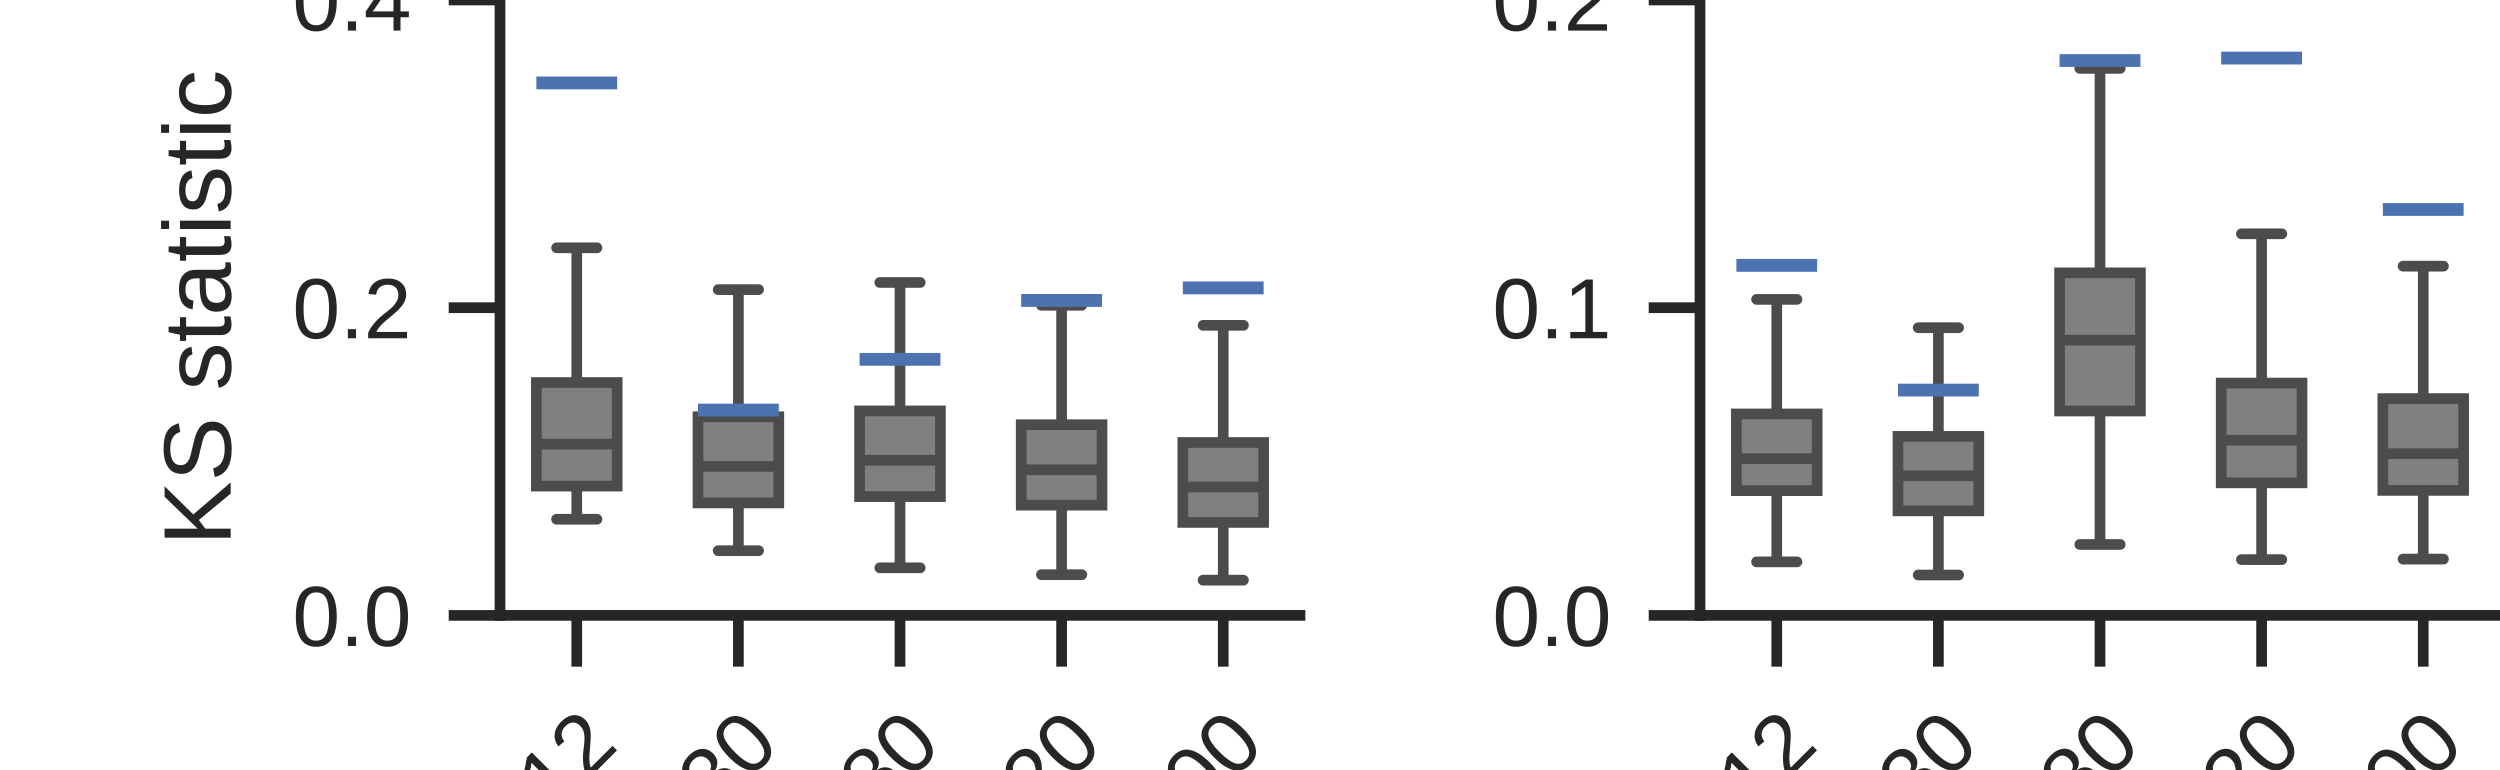
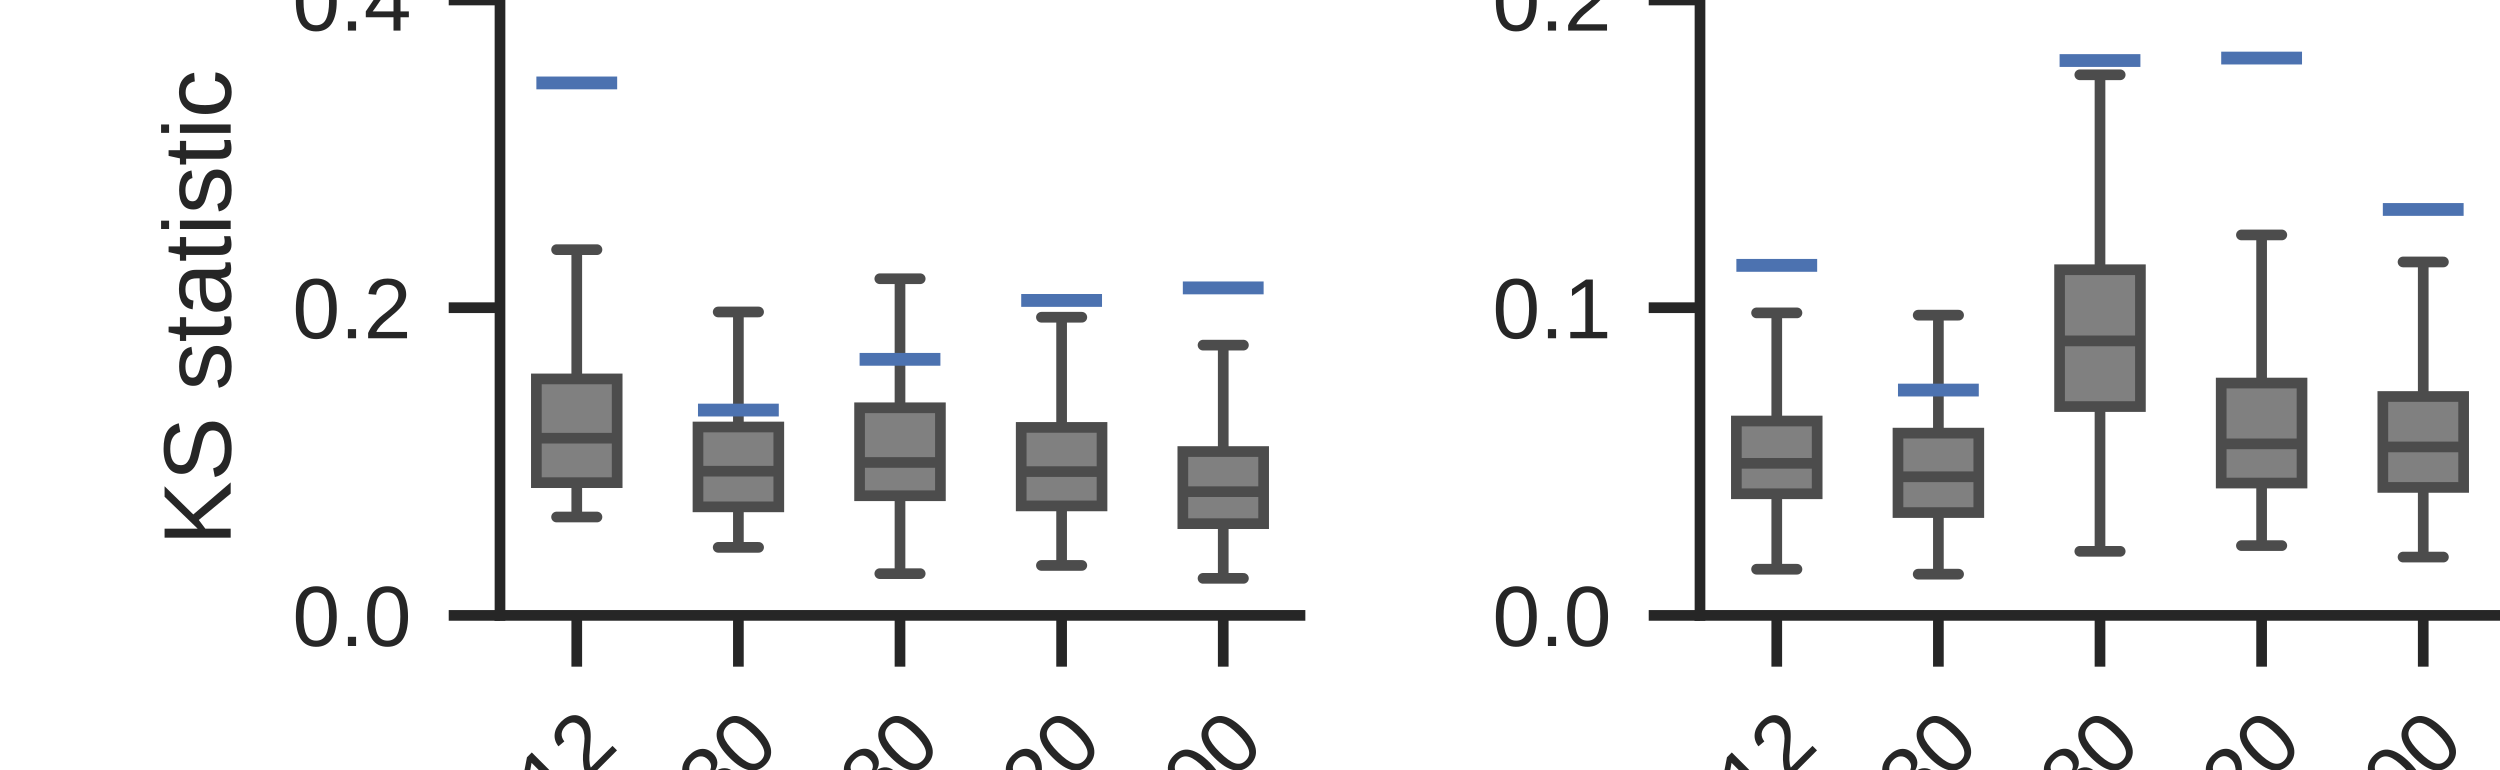
<svg xmlns="http://www.w3.org/2000/svg" xmlns:xlink="http://www.w3.org/1999/xlink" width="234pt" height="72pt" viewBox="0 0 234 72" version="1.1">
  <defs>
    <style type="text/css">*{stroke-linejoin: round; stroke-linecap: butt}</style>
  </defs>
  <g id="figure_1">
    <g id="patch_1">
      <path d="M 0 72  L 234 72  L 234 0  L 0 0  L 0 72  z " style="fill: none" />
    </g>
    <g id="axes_1">
      <g id="patch_2">
        <path d="M 46.8 57.6  L 121.68 57.6  L 121.68 0  L 46.8 0  L 46.8 57.6  z " style="fill: none" />
      </g>
      <g id="matplotlib.axis_1">
        <g id="xtick_1">
          <g id="line2d_1">
            <defs>
-               <path id="m3026b26827" d="M 0 0  L 0 4.8  " style="stroke: #262626" />
+               <path id="m4d7ffee5ca" d="M 0 0  L 0 4.8  " style="stroke: #262626" />
            </defs>
            <g>
-               <use xlink:href="#m3026b26827" x="53.985" y="57.6" style="fill: #262626; stroke: #262626" />
+               <use xlink:href="#m4d7ffee5ca" x="53.985" y="57.6" style="fill: #262626; stroke: #262626" />
            </g>
          </g>
          <g id="text_1">
            <text style="font-size: 8px; font-family: 'Arial'; text-anchor: end; fill: #262626" x="58.035" y="69.949" transform="rotate(-45 58.03453 69.94907)">0.5-12</text>
          </g>
        </g>
        <g id="xtick_2">
          <g id="line2d_2">
            <g>
-               <use xlink:href="#m3026b26827" x="69.113" y="57.6" style="fill: #262626; stroke: #262626" />
+               <use xlink:href="#m4d7ffee5ca" x="69.113" y="57.6" style="fill: #262626; stroke: #262626" />
            </g>
          </g>
          <g id="text_2">
            <text style="font-size: 8px; font-family: 'Arial'; text-anchor: end; fill: #262626" x="73.162" y="69.949" transform="rotate(-45 73.1618 69.94907)">12-30</text>
          </g>
        </g>
        <g id="xtick_3">
          <g id="line2d_3">
            <g>
-               <use xlink:href="#m3026b26827" x="84.24" y="57.6" style="fill: #262626; stroke: #262626" />
+               <use xlink:href="#m4d7ffee5ca" x="84.24" y="57.6" style="fill: #262626; stroke: #262626" />
            </g>
          </g>
          <g id="text_3">
            <text style="font-size: 8px; font-family: 'Arial'; text-anchor: end; fill: #262626" x="88.289" y="69.949" transform="rotate(-45 88.28907 69.94907)">30-80</text>
          </g>
        </g>
        <g id="xtick_4">
          <g id="line2d_4">
            <g>
-               <use xlink:href="#m3026b26827" x="99.367" y="57.6" style="fill: #262626; stroke: #262626" />
+               <use xlink:href="#m4d7ffee5ca" x="99.367" y="57.6" style="fill: #262626; stroke: #262626" />
            </g>
          </g>
          <g id="text_4">
            <text style="font-size: 8px; font-family: 'Arial'; text-anchor: end; fill: #262626" x="103.416" y="69.949" transform="rotate(-45 103.4163 69.94907)">80-120</text>
          </g>
        </g>
        <g id="xtick_5">
          <g id="line2d_5">
            <g>
-               <use xlink:href="#m3026b26827" x="114.495" y="57.6" style="fill: #262626; stroke: #262626" />
+               <use xlink:href="#m4d7ffee5ca" x="114.495" y="57.6" style="fill: #262626; stroke: #262626" />
            </g>
          </g>
          <g id="text_5">
            <text style="font-size: 8px; font-family: 'Arial'; text-anchor: end; fill: #262626" x="118.544" y="69.949" transform="rotate(-45 118.5436 69.94907)">120-200</text>
          </g>
        </g>
        <g id="text_6">
          <text style="font-size: 9px; font-family: 'Arial'; text-anchor: middle; fill: #262626" x="84.24" y="102.383" transform="rotate(-0 84.24 102.3831)">band (Hz)</text>
        </g>
      </g>
      <g id="matplotlib.axis_2">
        <g id="ytick_1">
          <g id="line2d_6">
            <defs>
-               <path id="m390d4ccf3e" d="M 0 0  L -4.8 0  " style="stroke: #262626" />
+               <path id="m98e49ac105" d="M 0 0  L -4.8 0  " style="stroke: #262626" />
            </defs>
            <g>
-               <use xlink:href="#m390d4ccf3e" x="46.8" y="57.6" style="fill: #262626; stroke: #262626" />
+               <use xlink:href="#m98e49ac105" x="46.8" y="57.6" style="fill: #262626; stroke: #262626" />
            </g>
          </g>
          <g id="text_7">
            <text style="font-size: 8px; font-family: 'Arial'; text-anchor: end; fill: #262626" x="38.5" y="60.463" transform="rotate(-0 38.5 60.46312)">0.0</text>
          </g>
        </g>
        <g id="ytick_2">
          <g id="line2d_7">
            <g>
-               <use xlink:href="#m390d4ccf3e" x="46.8" y="28.8" style="fill: #262626; stroke: #262626" />
+               <use xlink:href="#m98e49ac105" x="46.8" y="28.8" style="fill: #262626; stroke: #262626" />
            </g>
          </g>
          <g id="text_8">
            <text style="font-size: 8px; font-family: 'Arial'; text-anchor: end; fill: #262626" x="38.5" y="31.663" transform="rotate(-0 38.5 31.66313)">0.2</text>
          </g>
        </g>
        <g id="ytick_3">
          <g id="line2d_8">
            <g>
-               <use xlink:href="#m390d4ccf3e" x="46.8" y="0" style="fill: #262626; stroke: #262626" />
+               <use xlink:href="#m98e49ac105" x="46.8" y="0" style="fill: #262626; stroke: #262626" />
            </g>
          </g>
          <g id="text_9">
            <text style="font-size: 8px; font-family: 'Arial'; text-anchor: end; fill: #262626" x="38.5" y="2.863" transform="rotate(-0 38.5 2.863125)">0.4</text>
          </g>
        </g>
        <g id="text_10">
          <text style="font-size: 9px; font-family: 'Arial'; text-anchor: middle; fill: #262626" x="21.591" y="28.8" transform="rotate(-90 21.59125 28.8)">KS statistic</text>
        </g>
      </g>
      <g id="patch_3">
-         <path d="M 50.204 45.499  L 57.767 45.499  L 57.767 35.804  L 50.204 35.804  L 50.204 45.499  z " clip-path="url(#p0172ffb60f)" style="fill: #808080; stroke: #4c4c4c; stroke-linejoin: miter" />
+         <path d="M 50.204 45.177  L 57.767 45.177  L 57.767 35.467  L 50.204 35.467  L 50.204 45.177  z " clip-path="url(#pddf8213f94)" style="fill: #808080; stroke: #4c4c4c; stroke-linejoin: miter" />
      </g>
      <g id="line2d_9">
-         <path d="M 53.985 45.499  L 53.985 48.6  " clip-path="url(#p0172ffb60f)" style="fill: none; stroke: #4c4c4c" />
+         <path d="M 53.985 45.177  L 53.985 48.393  " clip-path="url(#pddf8213f94)" style="fill: none; stroke: #4c4c4c" />
      </g>
      <g id="line2d_10">
-         <path d="M 53.985 35.804  L 53.985 23.195  " clip-path="url(#p0172ffb60f)" style="fill: none; stroke: #4c4c4c" />
+         <path d="M 53.985 35.467  L 53.985 23.368  " clip-path="url(#pddf8213f94)" style="fill: none; stroke: #4c4c4c" />
      </g>
      <g id="line2d_11">
-         <path d="M 52.095 48.6  L 55.876 48.6  " clip-path="url(#p0172ffb60f)" style="fill: none; stroke: #4c4c4c; stroke-linecap: round" />
+         <path d="M 52.095 48.393  L 55.876 48.393  " clip-path="url(#pddf8213f94)" style="fill: none; stroke: #4c4c4c; stroke-linecap: round" />
      </g>
      <g id="line2d_12">
-         <path d="M 52.095 23.195  L 55.876 23.195  " clip-path="url(#p0172ffb60f)" style="fill: none; stroke: #4c4c4c; stroke-linecap: round" />
+         <path d="M 52.095 23.368  L 55.876 23.368  " clip-path="url(#pddf8213f94)" style="fill: none; stroke: #4c4c4c; stroke-linecap: round" />
      </g>
      <g id="patch_4">
-         <path d="M 65.331 47.076  L 72.895 47.076  L 72.895 39.009  L 65.331 39.009  L 65.331 47.076  z " clip-path="url(#p0172ffb60f)" style="fill: #808080; stroke: #4c4c4c; stroke-linejoin: miter" />
+         <path d="M 65.331 47.441  L 72.895 47.441  L 72.895 39.967  L 65.331 39.967  L 65.331 47.441  z " clip-path="url(#pddf8213f94)" style="fill: #808080; stroke: #4c4c4c; stroke-linejoin: miter" />
      </g>
      <g id="line2d_13">
-         <path d="M 69.113 47.076  L 69.113 51.543  " clip-path="url(#p0172ffb60f)" style="fill: none; stroke: #4c4c4c" />
+         <path d="M 69.113 47.441  L 69.113 51.233  " clip-path="url(#pddf8213f94)" style="fill: none; stroke: #4c4c4c" />
      </g>
      <g id="line2d_14">
-         <path d="M 69.113 39.009  L 69.113 27.109  " clip-path="url(#p0172ffb60f)" style="fill: none; stroke: #4c4c4c" />
+         <path d="M 69.113 39.967  L 69.113 29.201  " clip-path="url(#pddf8213f94)" style="fill: none; stroke: #4c4c4c" />
      </g>
      <g id="line2d_15">
-         <path d="M 67.222 51.543  L 71.004 51.543  " clip-path="url(#p0172ffb60f)" style="fill: none; stroke: #4c4c4c; stroke-linecap: round" />
+         <path d="M 67.222 51.233  L 71.004 51.233  " clip-path="url(#pddf8213f94)" style="fill: none; stroke: #4c4c4c; stroke-linecap: round" />
      </g>
      <g id="line2d_16">
-         <path d="M 67.222 27.109  L 71.004 27.109  " clip-path="url(#p0172ffb60f)" style="fill: none; stroke: #4c4c4c; stroke-linecap: round" />
+         <path d="M 67.222 29.201  L 71.004 29.201  " clip-path="url(#pddf8213f94)" style="fill: none; stroke: #4c4c4c; stroke-linecap: round" />
      </g>
      <g id="patch_5">
-         <path d="M 80.458 46.482  L 88.022 46.482  L 88.022 38.461  L 80.458 38.461  L 80.458 46.482  z " clip-path="url(#p0172ffb60f)" style="fill: #808080; stroke: #4c4c4c; stroke-linejoin: miter" />
+         <path d="M 80.458 46.401  L 88.022 46.401  L 88.022 38.168  L 80.458 38.168  L 80.458 46.401  z " clip-path="url(#pddf8213f94)" style="fill: #808080; stroke: #4c4c4c; stroke-linejoin: miter" />
      </g>
      <g id="line2d_17">
-         <path d="M 84.24 46.482  L 84.24 53.147  " clip-path="url(#p0172ffb60f)" style="fill: none; stroke: #4c4c4c" />
+         <path d="M 84.24 46.401  L 84.24 53.693  " clip-path="url(#pddf8213f94)" style="fill: none; stroke: #4c4c4c" />
      </g>
      <g id="line2d_18">
-         <path d="M 84.24 38.461  L 84.24 26.44  " clip-path="url(#p0172ffb60f)" style="fill: none; stroke: #4c4c4c" />
+         <path d="M 84.24 38.168  L 84.24 26.09  " clip-path="url(#pddf8213f94)" style="fill: none; stroke: #4c4c4c" />
      </g>
      <g id="line2d_19">
-         <path d="M 82.349 53.147  L 86.131 53.147  " clip-path="url(#p0172ffb60f)" style="fill: none; stroke: #4c4c4c; stroke-linecap: round" />
+         <path d="M 82.349 53.693  L 86.131 53.693  " clip-path="url(#pddf8213f94)" style="fill: none; stroke: #4c4c4c; stroke-linecap: round" />
      </g>
      <g id="line2d_20">
-         <path d="M 82.349 26.44  L 86.131 26.44  " clip-path="url(#p0172ffb60f)" style="fill: none; stroke: #4c4c4c; stroke-linecap: round" />
+         <path d="M 82.349 26.09  L 86.131 26.09  " clip-path="url(#pddf8213f94)" style="fill: none; stroke: #4c4c4c; stroke-linecap: round" />
      </g>
      <g id="patch_6">
-         <path d="M 95.585 47.282  L 103.149 47.282  L 103.149 39.752  L 95.585 39.752  L 95.585 47.282  z " clip-path="url(#p0172ffb60f)" style="fill: #808080; stroke: #4c4c4c; stroke-linejoin: miter" />
+         <path d="M 95.585 47.352  L 103.149 47.352  L 103.149 40.006  L 95.585 40.006  L 95.585 47.352  z " clip-path="url(#pddf8213f94)" style="fill: #808080; stroke: #4c4c4c; stroke-linejoin: miter" />
      </g>
      <g id="line2d_21">
-         <path d="M 99.367 47.282  L 99.367 53.789  " clip-path="url(#p0172ffb60f)" style="fill: none; stroke: #4c4c4c" />
+         <path d="M 99.367 47.352  L 99.367 52.925  " clip-path="url(#pddf8213f94)" style="fill: none; stroke: #4c4c4c" />
      </g>
      <g id="line2d_22">
-         <path d="M 99.367 39.752  L 99.367 28.572  " clip-path="url(#p0172ffb60f)" style="fill: none; stroke: #4c4c4c" />
+         <path d="M 99.367 40.006  L 99.367 29.694  " clip-path="url(#pddf8213f94)" style="fill: none; stroke: #4c4c4c" />
      </g>
      <g id="line2d_23">
-         <path d="M 97.476 53.789  L 101.258 53.789  " clip-path="url(#p0172ffb60f)" style="fill: none; stroke: #4c4c4c; stroke-linecap: round" />
+         <path d="M 97.476 52.925  L 101.258 52.925  " clip-path="url(#pddf8213f94)" style="fill: none; stroke: #4c4c4c; stroke-linecap: round" />
      </g>
      <g id="line2d_24">
-         <path d="M 97.476 28.572  L 101.258 28.572  " clip-path="url(#p0172ffb60f)" style="fill: none; stroke: #4c4c4c; stroke-linecap: round" />
+         <path d="M 97.476 29.694  L 101.258 29.694  " clip-path="url(#pddf8213f94)" style="fill: none; stroke: #4c4c4c; stroke-linecap: round" />
      </g>
      <g id="patch_7">
-         <path d="M 110.713 48.897  L 118.276 48.897  L 118.276 41.416  L 110.713 41.416  L 110.713 48.897  z " clip-path="url(#p0172ffb60f)" style="fill: #808080; stroke: #4c4c4c; stroke-linejoin: miter" />
+         <path d="M 110.713 49.015  L 118.276 49.015  L 118.276 42.265  L 110.713 42.265  L 110.713 49.015  z " clip-path="url(#pddf8213f94)" style="fill: #808080; stroke: #4c4c4c; stroke-linejoin: miter" />
      </g>
      <g id="line2d_25">
-         <path d="M 114.495 48.897  L 114.495 54.304  " clip-path="url(#p0172ffb60f)" style="fill: none; stroke: #4c4c4c" />
+         <path d="M 114.495 49.015  L 114.495 54.134  " clip-path="url(#pddf8213f94)" style="fill: none; stroke: #4c4c4c" />
      </g>
      <g id="line2d_26">
-         <path d="M 114.495 41.416  L 114.495 30.451  " clip-path="url(#p0172ffb60f)" style="fill: none; stroke: #4c4c4c" />
+         <path d="M 114.495 42.265  L 114.495 32.304  " clip-path="url(#pddf8213f94)" style="fill: none; stroke: #4c4c4c" />
      </g>
      <g id="line2d_27">
-         <path d="M 112.604 54.304  L 116.385 54.304  " clip-path="url(#p0172ffb60f)" style="fill: none; stroke: #4c4c4c; stroke-linecap: round" />
+         <path d="M 112.604 54.134  L 116.385 54.134  " clip-path="url(#pddf8213f94)" style="fill: none; stroke: #4c4c4c; stroke-linecap: round" />
      </g>
      <g id="line2d_28">
-         <path d="M 112.604 30.451  L 116.385 30.451  " clip-path="url(#p0172ffb60f)" style="fill: none; stroke: #4c4c4c; stroke-linecap: round" />
+         <path d="M 112.604 32.304  L 116.385 32.304  " clip-path="url(#pddf8213f94)" style="fill: none; stroke: #4c4c4c; stroke-linecap: round" />
      </g>
      <g id="LineCollection_1">
-         <path d="M 50.204 7.762  L 57.767 7.762  " clip-path="url(#p0172ffb60f)" style="fill: none; stroke: #4c72b0; stroke-width: 1.2" />
-         <path d="M 65.331 38.382  L 72.895 38.382  " clip-path="url(#p0172ffb60f)" style="fill: none; stroke: #4c72b0; stroke-width: 1.2" />
-         <path d="M 80.458 33.635  L 88.022 33.635  " clip-path="url(#p0172ffb60f)" style="fill: none; stroke: #4c72b0; stroke-width: 1.2" />
-         <path d="M 95.585 28.12  L 103.149 28.12  " clip-path="url(#p0172ffb60f)" style="fill: none; stroke: #4c72b0; stroke-width: 1.2" />
-         <path d="M 110.713 26.947  L 118.276 26.947  " clip-path="url(#p0172ffb60f)" style="fill: none; stroke: #4c72b0; stroke-width: 1.2" />
+         <path d="M 50.204 7.762  L 57.767 7.762  " clip-path="url(#pddf8213f94)" style="fill: none; stroke: #4c72b0; stroke-width: 1.2" />
+         <path d="M 65.331 38.382  L 72.895 38.382  " clip-path="url(#pddf8213f94)" style="fill: none; stroke: #4c72b0; stroke-width: 1.2" />
+         <path d="M 80.458 33.635  L 88.022 33.635  " clip-path="url(#pddf8213f94)" style="fill: none; stroke: #4c72b0; stroke-width: 1.2" />
+         <path d="M 95.585 28.12  L 103.149 28.12  " clip-path="url(#pddf8213f94)" style="fill: none; stroke: #4c72b0; stroke-width: 1.2" />
+         <path d="M 110.713 26.947  L 118.276 26.947  " clip-path="url(#pddf8213f94)" style="fill: none; stroke: #4c72b0; stroke-width: 1.2" />
      </g>
      <g id="line2d_29">
-         <path d="M 50.204 41.575  L 57.767 41.575  " clip-path="url(#p0172ffb60f)" style="fill: none; stroke: #4c4c4c" />
+         <path d="M 50.204 41.017  L 57.767 41.017  " clip-path="url(#pddf8213f94)" style="fill: none; stroke: #4c4c4c" />
      </g>
      <g id="line2d_30">
-         <path d="M 65.331 43.661  L 72.895 43.661  " clip-path="url(#p0172ffb60f)" style="fill: none; stroke: #4c4c4c" />
+         <path d="M 65.331 44.103  L 72.895 44.103  " clip-path="url(#pddf8213f94)" style="fill: none; stroke: #4c4c4c" />
      </g>
      <g id="line2d_31">
-         <path d="M 80.458 43.084  L 88.022 43.084  " clip-path="url(#p0172ffb60f)" style="fill: none; stroke: #4c4c4c" />
+         <path d="M 80.458 43.287  L 88.022 43.287  " clip-path="url(#pddf8213f94)" style="fill: none; stroke: #4c4c4c" />
      </g>
      <g id="line2d_32">
-         <path d="M 95.585 43.965  L 103.149 43.965  " clip-path="url(#p0172ffb60f)" style="fill: none; stroke: #4c4c4c" />
+         <path d="M 95.585 44.142  L 103.149 44.142  " clip-path="url(#pddf8213f94)" style="fill: none; stroke: #4c4c4c" />
      </g>
      <g id="line2d_33">
-         <path d="M 110.713 45.582  L 118.276 45.582  " clip-path="url(#p0172ffb60f)" style="fill: none; stroke: #4c4c4c" />
+         <path d="M 110.713 46.019  L 118.276 46.019  " clip-path="url(#pddf8213f94)" style="fill: none; stroke: #4c4c4c" />
      </g>
      <g id="patch_8">
        <path d="M 46.8 57.6  L 46.8 0  " style="fill: none; stroke: #262626; stroke-linejoin: miter; stroke-linecap: square" />
      </g>
      <g id="patch_9">
        <path d="M 46.8 57.6  L 121.68 57.6  " style="fill: none; stroke: #262626; stroke-linejoin: miter; stroke-linecap: square" />
      </g>
    </g>
    <g id="axes_2">
      <g id="patch_10">
        <path d="M 159.12 57.6  L 234 57.6  L 234 0  L 159.12 0  L 159.12 57.6  z " style="fill: none" />
      </g>
      <g id="matplotlib.axis_3">
        <g id="xtick_6">
          <g id="line2d_34">
            <g>
-               <use xlink:href="#m3026b26827" x="166.305" y="57.6" style="fill: #262626; stroke: #262626" />
+               <use xlink:href="#m4d7ffee5ca" x="166.305" y="57.6" style="fill: #262626; stroke: #262626" />
            </g>
          </g>
          <g id="text_11">
            <text style="font-size: 8px; font-family: 'Arial'; text-anchor: end; fill: #262626" x="170.355" y="69.949" transform="rotate(-45 170.3545 69.94907)">0.5-12</text>
          </g>
        </g>
        <g id="xtick_7">
          <g id="line2d_35">
            <g>
-               <use xlink:href="#m3026b26827" x="181.433" y="57.6" style="fill: #262626; stroke: #262626" />
+               <use xlink:href="#m4d7ffee5ca" x="181.433" y="57.6" style="fill: #262626; stroke: #262626" />
            </g>
          </g>
          <g id="text_12">
            <text style="font-size: 8px; font-family: 'Arial'; text-anchor: end; fill: #262626" x="185.482" y="69.949" transform="rotate(-45 185.4818 69.94907)">12-30</text>
          </g>
        </g>
        <g id="xtick_8">
          <g id="line2d_36">
            <g>
-               <use xlink:href="#m3026b26827" x="196.56" y="57.6" style="fill: #262626; stroke: #262626" />
+               <use xlink:href="#m4d7ffee5ca" x="196.56" y="57.6" style="fill: #262626; stroke: #262626" />
            </g>
          </g>
          <g id="text_13">
            <text style="font-size: 8px; font-family: 'Arial'; text-anchor: end; fill: #262626" x="200.609" y="69.949" transform="rotate(-45 200.6091 69.94907)">30-80</text>
          </g>
        </g>
        <g id="xtick_9">
          <g id="line2d_37">
            <g>
-               <use xlink:href="#m3026b26827" x="211.687" y="57.6" style="fill: #262626; stroke: #262626" />
+               <use xlink:href="#m4d7ffee5ca" x="211.687" y="57.6" style="fill: #262626; stroke: #262626" />
            </g>
          </g>
          <g id="text_14">
            <text style="font-size: 8px; font-family: 'Arial'; text-anchor: end; fill: #262626" x="215.736" y="69.949" transform="rotate(-45 215.7363 69.94907)">80-120</text>
          </g>
        </g>
        <g id="xtick_10">
          <g id="line2d_38">
            <g>
-               <use xlink:href="#m3026b26827" x="226.815" y="57.6" style="fill: #262626; stroke: #262626" />
+               <use xlink:href="#m4d7ffee5ca" x="226.815" y="57.6" style="fill: #262626; stroke: #262626" />
            </g>
          </g>
          <g id="text_15">
            <text style="font-size: 8px; font-family: 'Arial'; text-anchor: end; fill: #262626" x="230.864" y="69.949" transform="rotate(-45 230.8636 69.94907)">120-200</text>
          </g>
        </g>
        <g id="text_16">
          <text style="font-size: 9px; font-family: 'Arial'; text-anchor: middle; fill: #262626" x="196.56" y="102.383" transform="rotate(-0 196.56 102.3831)">band (Hz)</text>
        </g>
      </g>
      <g id="matplotlib.axis_4">
        <g id="ytick_4">
          <g id="line2d_39">
            <g>
-               <use xlink:href="#m390d4ccf3e" x="159.12" y="57.6" style="fill: #262626; stroke: #262626" />
+               <use xlink:href="#m98e49ac105" x="159.12" y="57.6" style="fill: #262626; stroke: #262626" />
            </g>
          </g>
          <g id="text_17">
            <text style="font-size: 8px; font-family: 'Arial'; text-anchor: end; fill: #262626" x="150.82" y="60.463" transform="rotate(-0 150.82 60.46312)">0.0</text>
          </g>
        </g>
        <g id="ytick_5">
          <g id="line2d_40">
            <g>
-               <use xlink:href="#m390d4ccf3e" x="159.12" y="28.8" style="fill: #262626; stroke: #262626" />
+               <use xlink:href="#m98e49ac105" x="159.12" y="28.8" style="fill: #262626; stroke: #262626" />
            </g>
          </g>
          <g id="text_18">
            <text style="font-size: 8px; font-family: 'Arial'; text-anchor: end; fill: #262626" x="150.82" y="31.663" transform="rotate(-0 150.82 31.66313)">0.1</text>
          </g>
        </g>
        <g id="ytick_6">
          <g id="line2d_41">
            <g>
-               <use xlink:href="#m390d4ccf3e" x="159.12" y="0" style="fill: #262626; stroke: #262626" />
+               <use xlink:href="#m98e49ac105" x="159.12" y="0" style="fill: #262626; stroke: #262626" />
            </g>
          </g>
          <g id="text_19">
            <text style="font-size: 8px; font-family: 'Arial'; text-anchor: end; fill: #262626" x="150.82" y="2.863" transform="rotate(-0 150.82 2.863125)">0.2</text>
          </g>
        </g>
      </g>
      <g id="patch_11">
-         <path d="M 162.524 45.923  L 170.087 45.923  L 170.087 38.744  L 162.524 38.744  L 162.524 45.923  z " clip-path="url(#p94a7c83051)" style="fill: #808080; stroke: #4c4c4c; stroke-linejoin: miter" />
+         <path d="M 162.524 46.217  L 170.087 46.217  L 170.087 39.407  L 162.524 39.407  L 162.524 46.217  z " clip-path="url(#p12ab89af03)" style="fill: #808080; stroke: #4c4c4c; stroke-linejoin: miter" />
      </g>
      <g id="line2d_42">
-         <path d="M 166.305 45.923  L 166.305 52.59  " clip-path="url(#p94a7c83051)" style="fill: none; stroke: #4c4c4c" />
+         <path d="M 166.305 46.217  L 166.305 53.28  " clip-path="url(#p12ab89af03)" style="fill: none; stroke: #4c4c4c" />
      </g>
      <g id="line2d_43">
-         <path d="M 166.305 38.744  L 166.305 28.022  " clip-path="url(#p94a7c83051)" style="fill: none; stroke: #4c4c4c" />
+         <path d="M 166.305 39.407  L 166.305 29.286  " clip-path="url(#p12ab89af03)" style="fill: none; stroke: #4c4c4c" />
      </g>
      <g id="line2d_44">
-         <path d="M 164.415 52.59  L 168.196 52.59  " clip-path="url(#p94a7c83051)" style="fill: none; stroke: #4c4c4c; stroke-linecap: round" />
+         <path d="M 164.415 53.28  L 168.196 53.28  " clip-path="url(#p12ab89af03)" style="fill: none; stroke: #4c4c4c; stroke-linecap: round" />
      </g>
      <g id="line2d_45">
-         <path d="M 164.415 28.022  L 168.196 28.022  " clip-path="url(#p94a7c83051)" style="fill: none; stroke: #4c4c4c; stroke-linecap: round" />
+         <path d="M 164.415 29.286  L 168.196 29.286  " clip-path="url(#p12ab89af03)" style="fill: none; stroke: #4c4c4c; stroke-linecap: round" />
      </g>
      <g id="patch_12">
-         <path d="M 177.651 47.817  L 185.215 47.817  L 185.215 40.846  L 177.651 40.846  L 177.651 47.817  z " clip-path="url(#p94a7c83051)" style="fill: #808080; stroke: #4c4c4c; stroke-linejoin: miter" />
+         <path d="M 177.651 47.976  L 185.215 47.976  L 185.215 40.541  L 177.651 40.541  L 177.651 47.976  z " clip-path="url(#p12ab89af03)" style="fill: #808080; stroke: #4c4c4c; stroke-linejoin: miter" />
      </g>
      <g id="line2d_46">
-         <path d="M 181.433 47.817  L 181.433 53.82  " clip-path="url(#p94a7c83051)" style="fill: none; stroke: #4c4c4c" />
+         <path d="M 181.433 47.976  L 181.433 53.743  " clip-path="url(#p12ab89af03)" style="fill: none; stroke: #4c4c4c" />
      </g>
      <g id="line2d_47">
-         <path d="M 181.433 40.846  L 181.433 30.672  " clip-path="url(#p94a7c83051)" style="fill: none; stroke: #4c4c4c" />
+         <path d="M 181.433 40.541  L 181.433 29.5  " clip-path="url(#p12ab89af03)" style="fill: none; stroke: #4c4c4c" />
      </g>
      <g id="line2d_48">
-         <path d="M 179.542 53.82  L 183.324 53.82  " clip-path="url(#p94a7c83051)" style="fill: none; stroke: #4c4c4c; stroke-linecap: round" />
+         <path d="M 179.542 53.743  L 183.324 53.743  " clip-path="url(#p12ab89af03)" style="fill: none; stroke: #4c4c4c; stroke-linecap: round" />
      </g>
      <g id="line2d_49">
-         <path d="M 179.542 30.672  L 183.324 30.672  " clip-path="url(#p94a7c83051)" style="fill: none; stroke: #4c4c4c; stroke-linecap: round" />
+         <path d="M 179.542 29.5  L 183.324 29.5  " clip-path="url(#p12ab89af03)" style="fill: none; stroke: #4c4c4c; stroke-linecap: round" />
      </g>
      <g id="patch_13">
-         <path d="M 192.778 38.471  L 200.342 38.471  L 200.342 25.538  L 192.778 25.538  L 192.778 38.471  z " clip-path="url(#p94a7c83051)" style="fill: #808080; stroke: #4c4c4c; stroke-linejoin: miter" />
+         <path d="M 192.778 38.054  L 200.342 38.054  L 200.342 25.247  L 192.778 25.247  L 192.778 38.054  z " clip-path="url(#p12ab89af03)" style="fill: #808080; stroke: #4c4c4c; stroke-linejoin: miter" />
      </g>
      <g id="line2d_50">
-         <path d="M 196.56 38.471  L 196.56 50.963  " clip-path="url(#p94a7c83051)" style="fill: none; stroke: #4c4c4c" />
+         <path d="M 196.56 38.054  L 196.56 51.604  " clip-path="url(#p12ab89af03)" style="fill: none; stroke: #4c4c4c" />
      </g>
      <g id="line2d_51">
-         <path d="M 196.56 25.538  L 196.56 6.403  " clip-path="url(#p94a7c83051)" style="fill: none; stroke: #4c4c4c" />
+         <path d="M 196.56 25.247  L 196.56 7.001  " clip-path="url(#p12ab89af03)" style="fill: none; stroke: #4c4c4c" />
      </g>
      <g id="line2d_52">
-         <path d="M 194.669 50.963  L 198.451 50.963  " clip-path="url(#p94a7c83051)" style="fill: none; stroke: #4c4c4c; stroke-linecap: round" />
+         <path d="M 194.669 51.604  L 198.451 51.604  " clip-path="url(#p12ab89af03)" style="fill: none; stroke: #4c4c4c; stroke-linecap: round" />
      </g>
      <g id="line2d_53">
-         <path d="M 194.669 6.403  L 198.451 6.403  " clip-path="url(#p94a7c83051)" style="fill: none; stroke: #4c4c4c; stroke-linecap: round" />
+         <path d="M 194.669 7.001  L 198.451 7.001  " clip-path="url(#p12ab89af03)" style="fill: none; stroke: #4c4c4c; stroke-linecap: round" />
      </g>
      <g id="patch_14">
-         <path d="M 207.905 45.195  L 215.469 45.195  L 215.469 35.856  L 207.905 35.856  L 207.905 45.195  z " clip-path="url(#p94a7c83051)" style="fill: #808080; stroke: #4c4c4c; stroke-linejoin: miter" />
+         <path d="M 207.905 45.214  L 215.469 45.214  L 215.469 35.854  L 207.905 35.854  L 207.905 45.214  z " clip-path="url(#p12ab89af03)" style="fill: #808080; stroke: #4c4c4c; stroke-linejoin: miter" />
      </g>
      <g id="line2d_54">
-         <path d="M 211.687 45.195  L 211.687 52.378  " clip-path="url(#p94a7c83051)" style="fill: none; stroke: #4c4c4c" />
+         <path d="M 211.687 45.214  L 211.687 51.069  " clip-path="url(#p12ab89af03)" style="fill: none; stroke: #4c4c4c" />
      </g>
      <g id="line2d_55">
-         <path d="M 211.687 35.856  L 211.687 21.885  " clip-path="url(#p94a7c83051)" style="fill: none; stroke: #4c4c4c" />
+         <path d="M 211.687 35.854  L 211.687 21.99  " clip-path="url(#p12ab89af03)" style="fill: none; stroke: #4c4c4c" />
      </g>
      <g id="line2d_56">
-         <path d="M 209.796 52.378  L 213.578 52.378  " clip-path="url(#p94a7c83051)" style="fill: none; stroke: #4c4c4c; stroke-linecap: round" />
+         <path d="M 209.796 51.069  L 213.578 51.069  " clip-path="url(#p12ab89af03)" style="fill: none; stroke: #4c4c4c; stroke-linecap: round" />
      </g>
      <g id="line2d_57">
-         <path d="M 209.796 21.885  L 213.578 21.885  " clip-path="url(#p94a7c83051)" style="fill: none; stroke: #4c4c4c; stroke-linecap: round" />
+         <path d="M 209.796 21.99  L 213.578 21.99  " clip-path="url(#p12ab89af03)" style="fill: none; stroke: #4c4c4c; stroke-linecap: round" />
      </g>
      <g id="patch_15">
-         <path d="M 223.033 45.901  L 230.596 45.901  L 230.596 37.311  L 223.033 37.311  L 223.033 45.901  z " clip-path="url(#p94a7c83051)" style="fill: #808080; stroke: #4c4c4c; stroke-linejoin: miter" />
+         <path d="M 223.033 45.622  L 230.596 45.622  L 230.596 37.112  L 223.033 37.112  L 223.033 45.622  z " clip-path="url(#p12ab89af03)" style="fill: #808080; stroke: #4c4c4c; stroke-linejoin: miter" />
      </g>
      <g id="line2d_58">
-         <path d="M 226.815 45.901  L 226.815 52.332  " clip-path="url(#p94a7c83051)" style="fill: none; stroke: #4c4c4c" />
+         <path d="M 226.815 45.622  L 226.815 52.142  " clip-path="url(#p12ab89af03)" style="fill: none; stroke: #4c4c4c" />
      </g>
      <g id="line2d_59">
-         <path d="M 226.815 37.311  L 226.815 24.913  " clip-path="url(#p94a7c83051)" style="fill: none; stroke: #4c4c4c" />
+         <path d="M 226.815 37.112  L 226.815 24.519  " clip-path="url(#p12ab89af03)" style="fill: none; stroke: #4c4c4c" />
      </g>
      <g id="line2d_60">
-         <path d="M 224.924 52.332  L 228.705 52.332  " clip-path="url(#p94a7c83051)" style="fill: none; stroke: #4c4c4c; stroke-linecap: round" />
+         <path d="M 224.924 52.142  L 228.705 52.142  " clip-path="url(#p12ab89af03)" style="fill: none; stroke: #4c4c4c; stroke-linecap: round" />
      </g>
      <g id="line2d_61">
-         <path d="M 224.924 24.913  L 228.705 24.913  " clip-path="url(#p94a7c83051)" style="fill: none; stroke: #4c4c4c; stroke-linecap: round" />
+         <path d="M 224.924 24.519  L 228.705 24.519  " clip-path="url(#p12ab89af03)" style="fill: none; stroke: #4c4c4c; stroke-linecap: round" />
      </g>
      <g id="LineCollection_2">
-         <path d="M 162.524 24.838  L 170.087 24.838  " clip-path="url(#p94a7c83051)" style="fill: none; stroke: #4c72b0; stroke-width: 1.2" />
-         <path d="M 177.651 36.512  L 185.215 36.512  " clip-path="url(#p94a7c83051)" style="fill: none; stroke: #4c72b0; stroke-width: 1.2" />
-         <path d="M 192.778 5.668  L 200.342 5.668  " clip-path="url(#p94a7c83051)" style="fill: none; stroke: #4c72b0; stroke-width: 1.2" />
-         <path d="M 207.905 5.437  L 215.469 5.437  " clip-path="url(#p94a7c83051)" style="fill: none; stroke: #4c72b0; stroke-width: 1.2" />
-         <path d="M 223.033 19.607  L 230.596 19.607  " clip-path="url(#p94a7c83051)" style="fill: none; stroke: #4c72b0; stroke-width: 1.2" />
+         <path d="M 162.524 24.838  L 170.087 24.838  " clip-path="url(#p12ab89af03)" style="fill: none; stroke: #4c72b0; stroke-width: 1.2" />
+         <path d="M 177.651 36.512  L 185.215 36.512  " clip-path="url(#p12ab89af03)" style="fill: none; stroke: #4c72b0; stroke-width: 1.2" />
+         <path d="M 192.778 5.668  L 200.342 5.668  " clip-path="url(#p12ab89af03)" style="fill: none; stroke: #4c72b0; stroke-width: 1.2" />
+         <path d="M 207.905 5.437  L 215.469 5.437  " clip-path="url(#p12ab89af03)" style="fill: none; stroke: #4c72b0; stroke-width: 1.2" />
+         <path d="M 223.033 19.607  L 230.596 19.607  " clip-path="url(#p12ab89af03)" style="fill: none; stroke: #4c72b0; stroke-width: 1.2" />
      </g>
      <g id="line2d_62">
-         <path d="M 162.524 42.933  L 170.087 42.933  " clip-path="url(#p94a7c83051)" style="fill: none; stroke: #4c4c4c" />
+         <path d="M 162.524 43.368  L 170.087 43.368  " clip-path="url(#p12ab89af03)" style="fill: none; stroke: #4c4c4c" />
      </g>
      <g id="line2d_63">
-         <path d="M 177.651 44.531  L 185.215 44.531  " clip-path="url(#p94a7c83051)" style="fill: none; stroke: #4c4c4c" />
+         <path d="M 177.651 44.626  L 185.215 44.626  " clip-path="url(#p12ab89af03)" style="fill: none; stroke: #4c4c4c" />
      </g>
      <g id="line2d_64">
-         <path d="M 192.778 31.839  L 200.342 31.839  " clip-path="url(#p94a7c83051)" style="fill: none; stroke: #4c4c4c" />
+         <path d="M 192.778 31.908  L 200.342 31.908  " clip-path="url(#p12ab89af03)" style="fill: none; stroke: #4c4c4c" />
      </g>
      <g id="line2d_65">
-         <path d="M 207.905 41.208  L 215.469 41.208  " clip-path="url(#p94a7c83051)" style="fill: none; stroke: #4c4c4c" />
+         <path d="M 207.905 41.546  L 215.469 41.546  " clip-path="url(#p12ab89af03)" style="fill: none; stroke: #4c4c4c" />
      </g>
      <g id="line2d_66">
-         <path d="M 223.033 42.464  L 230.596 42.464  " clip-path="url(#p94a7c83051)" style="fill: none; stroke: #4c4c4c" />
+         <path d="M 223.033 41.833  L 230.596 41.833  " clip-path="url(#p12ab89af03)" style="fill: none; stroke: #4c4c4c" />
      </g>
      <g id="patch_16">
        <path d="M 159.12 57.6  L 159.12 0  " style="fill: none; stroke: #262626; stroke-linejoin: miter; stroke-linecap: square" />
      </g>
      <g id="patch_17">
        <path d="M 159.12 57.6  L 234 57.6  " style="fill: none; stroke: #262626; stroke-linejoin: miter; stroke-linecap: square" />
      </g>
    </g>
  </g>
  <defs>
-     <clipPath id="p0172ffb60f">
+     <clipPath id="pddf8213f94">
      <rect x="46.8" y="0" width="74.88" height="57.6" />
    </clipPath>
-     <clipPath id="p94a7c83051">
+     <clipPath id="p12ab89af03">
      <rect x="159.12" y="0" width="74.88" height="57.6" />
    </clipPath>
  </defs>
</svg>
